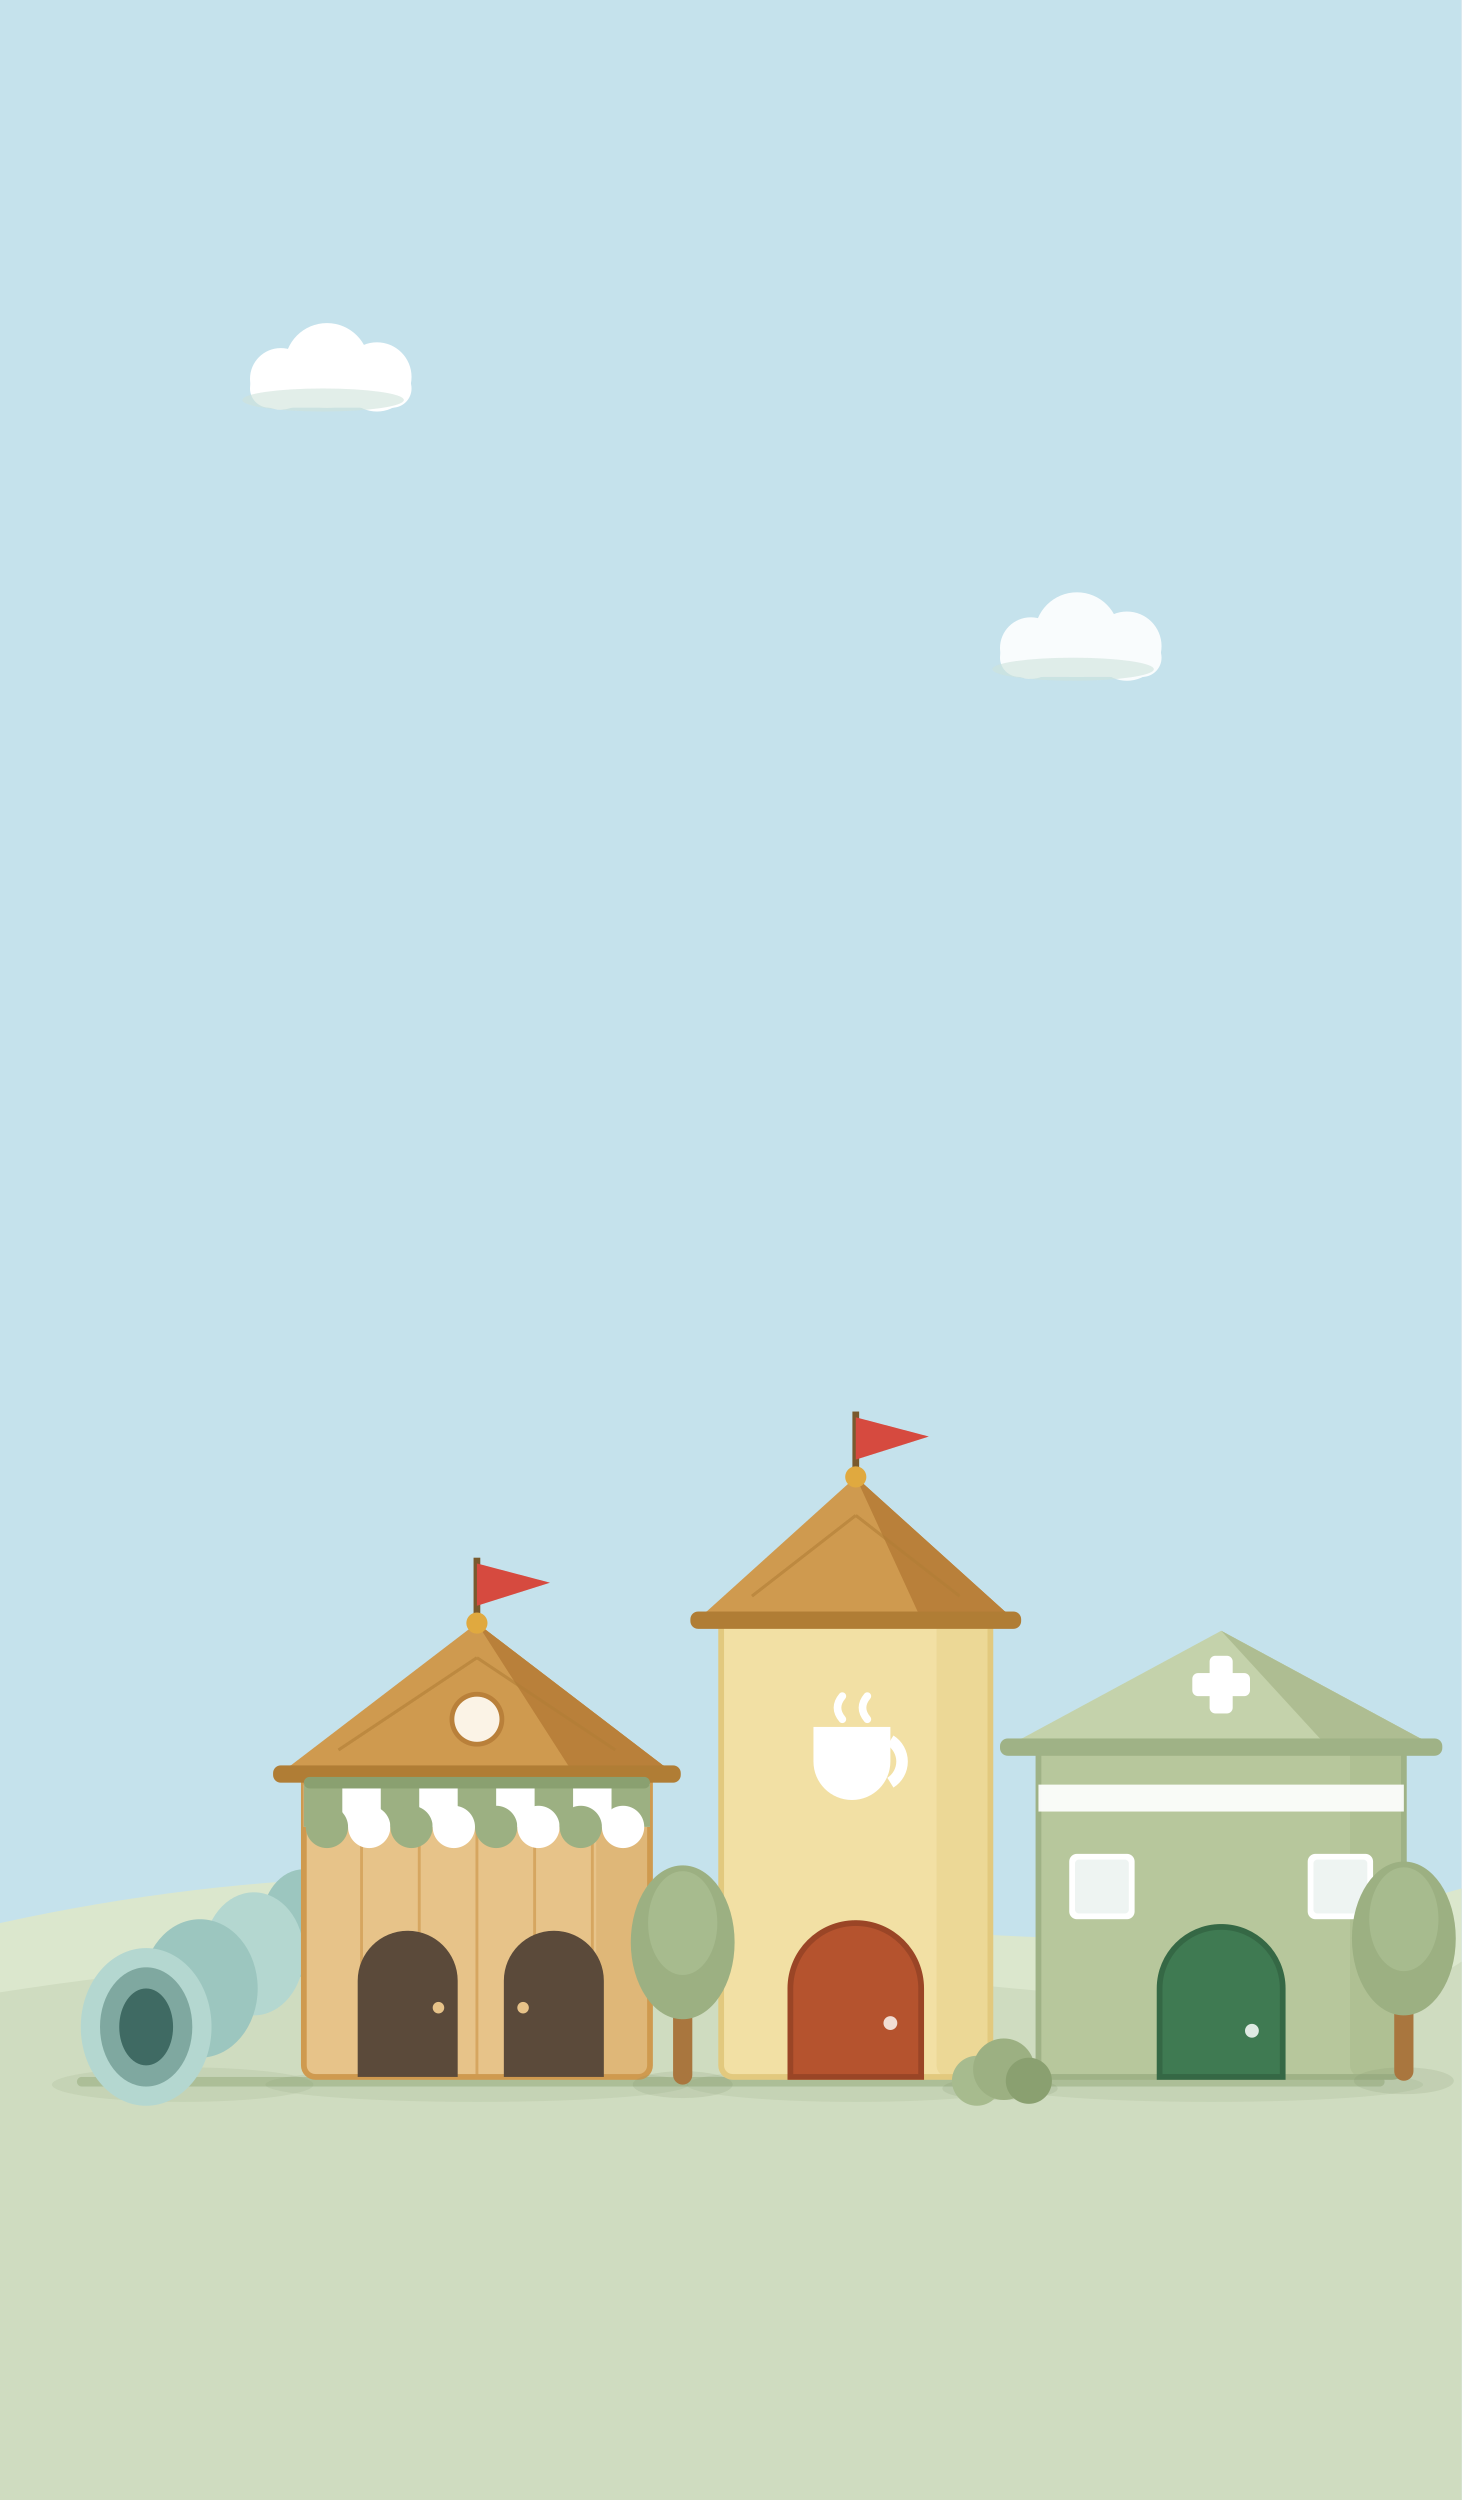
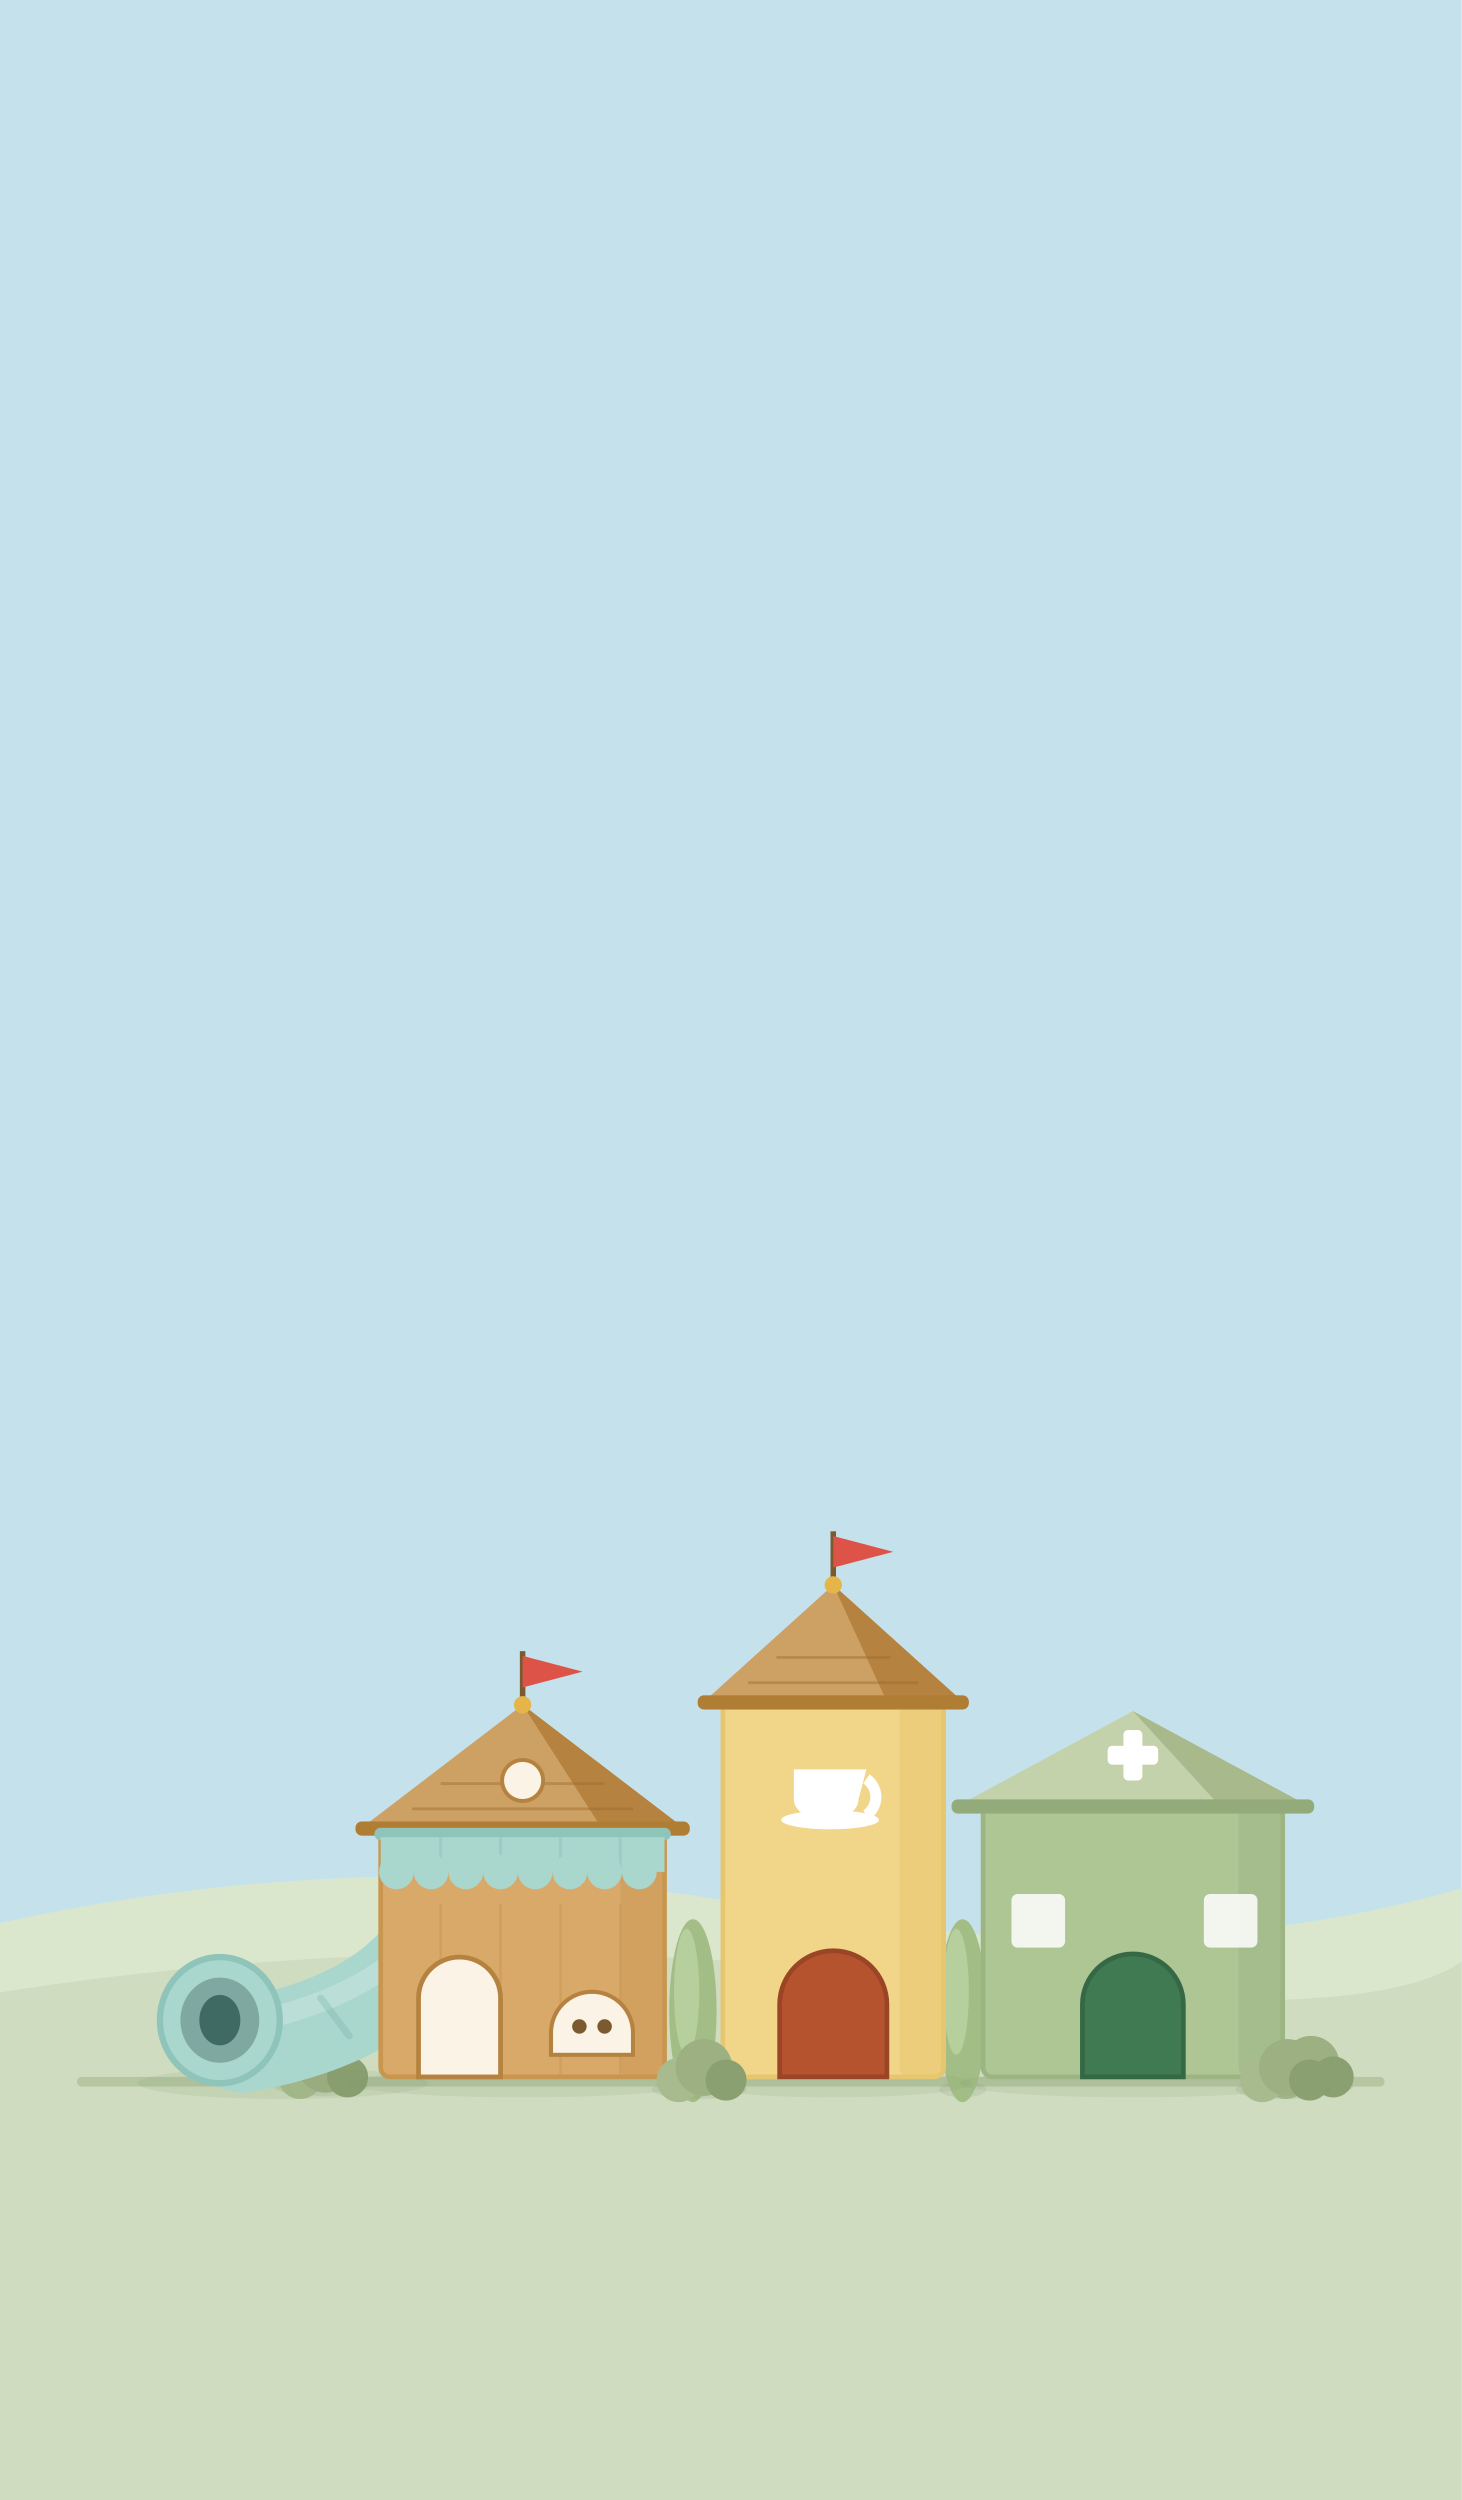
- <svg xmlns="http://www.w3.org/2000/svg" viewBox="0 -300 760 1300" role="img" aria-label="An illustrated little town for phones — a play tunnel, market, café tower and clinic, with trees and drifting clouds.">
+ <svg xmlns="http://www.w3.org/2000/svg" viewBox="0 -300 760 1300" role="img" aria-label="An illustrated little town for phones — a teal play slide, a market, a café tower and a clinic, with trees under a blue sky.">
  <defs>
    <g id="mtree">
-       <ellipse cx="0" cy="2" rx="26" ry="7" fill="#7a8f63" opacity="0.16" />
-       <rect x="-5" y="-48" width="10" height="50" rx="5" fill="#a9763e" />
-       <ellipse cx="0" cy="-72" rx="27" ry="40" fill="#9CB082" />
-       <ellipse cx="0" cy="-82" rx="18" ry="27" fill="#a7bb8e" />
+       <ellipse cx="0" cy="6" rx="15" ry="5" fill="#7a8f63" opacity="0.16" />
+       <ellipse cx="0" cy="-44" rx="15" ry="58" fill="#a3bd86" />
+       <ellipse cx="-4" cy="-56" rx="8" ry="40" fill="#b7ce9d" />
    </g>
    <g id="mbush">
-       <ellipse cx="0" cy="4" rx="30" ry="6" fill="#7a8f63" opacity="0.16" />
-       <circle cx="-12" cy="0" r="13" fill="#a7bb8e" />
-       <circle cx="2" cy="-6" r="16" fill="#9CB082" />
-       <circle cx="15" cy="0" r="12" fill="#8aa070" />
-     </g>
-     <g id="mcloud">
-       <circle cx="0" cy="0" r="22" fill="#fff" />
-       <circle cx="26" cy="6" r="18" fill="#fff" />
-       <circle cx="-24" cy="7" r="16" fill="#fff" />
-       <rect x="-40" y="2" width="84" height="20" rx="10" fill="#fff" />
-       <ellipse cx="-2" cy="18" rx="42" ry="6" fill="#cfe2da" opacity="0.6" />
+       <ellipse cx="0" cy="6" rx="30" ry="6" fill="#7a8f63" opacity="0.16" />
+       <circle cx="-13" cy="0" r="14" fill="#a7bb8e" />
+       <circle cx="3" cy="-8" r="18" fill="#9CB082" />
+       <circle cx="17" cy="0" r="13" fill="#8aa070" />
    </g>
  </defs>
  <rect x="0" y="-300" width="760" height="1300" fill="#c5e2ec" />
-   <use href="#mcloud" x="170" y="-110">
-     <animateTransform attributeName="transform" type="translate" values="0 0;38 0;0 0" dur="22s" repeatCount="indefinite" additive="sum" />
-   </use>
-   <use href="#mcloud" x="560" y="30" opacity="0.9">
-     <animateTransform attributeName="transform" type="translate" values="0 0;30 0;0 0" dur="28s" repeatCount="indefinite" additive="sum" />
-   </use>
  <path d="M0 700 Q200 656 400 692 T760 682 V1000 H0 Z" fill="#dbe7cd" />
  <path d="M0 736 Q230 700 470 728 T760 720 V1000 H0 Z" fill="#cfdcc0" />
-   <rect x="40" y="780" width="680" height="5" rx="2.5" fill="#9CB082" opacity="0.55" />
-   <g>
-     <ellipse cx="95" cy="784" rx="68" ry="9" fill="#7a8f63" opacity="0.12" />
-     <ellipse cx="158" cy="700" rx="22" ry="28" fill="#9cc6bf" />
-     <ellipse cx="132" cy="716" rx="26" ry="32" fill="#b4d7d0" />
-     <ellipse cx="104" cy="734" rx="30" ry="36" fill="#9cc6bf" />
-     <ellipse cx="76" cy="754" rx="34" ry="41" fill="#b4d7d0" />
-     <ellipse cx="76" cy="754" rx="24" ry="31" fill="#7FA8A0" />
-     <ellipse cx="76" cy="754" rx="14" ry="20" fill="#3f6a63" />
+   <rect x="40" y="780" width="680" height="5" rx="2.5" fill="#9CB082" opacity="0.5" />
+   <g transform="translate(380,780) scale(0.82) translate(-380,-780)">
+     <use href="#mtree" x="356" y="782" />
+     <use href="#mtree" x="527" y="782" />
+     <use href="#mbush" x="120" y="780" />
+     <use href="#mbush" x="745" y="780" />
+     <g>
+       <ellipse cx="96" cy="784" rx="92" ry="10" fill="#7a8f63" opacity="0.12" />
+       <path d="M196 684 C 176 726, 128 750, 70 760" fill="none" stroke="#a9d6cd" stroke-width="60" stroke-linecap="round" />
+       <path d="M192 675 C 176 708, 136 730, 90 742" fill="none" stroke="#c2e2db" stroke-width="13" stroke-linecap="round" opacity="0.75" />
+       <g stroke="#7fb8af" stroke-width="4.5" opacity="0.4" stroke-linecap="round">
+         <line x1="160" y1="708" x2="174" y2="736" />
+         <line x1="120" y1="730" x2="138" y2="754" />
+       </g>
+       <ellipse cx="56" cy="744" rx="38" ry="40" fill="#a9d6cd" />
+       <ellipse cx="56" cy="744" rx="38" ry="40" fill="none" stroke="#8fc4bb" stroke-width="4" />
+       <ellipse cx="56" cy="744" rx="25" ry="27" fill="#7fa8a0" />
+       <ellipse cx="56" cy="744" rx="13" ry="16" fill="#3f6a63" />
+     </g>
+     <g>
+       <ellipse cx="248" cy="784" rx="110" ry="9" fill="#7a8f63" opacity="0.12" />
+       <rect x="158" y="620" width="180" height="160" rx="6" fill="#d9a96a" />
+       <g stroke="#c8964f" stroke-width="1.6" opacity="0.5">
+         <line x1="196" y1="670" x2="196" y2="780" />
+         <line x1="234" y1="670" x2="234" y2="780" />
+         <line x1="272" y1="670" x2="272" y2="780" />
+         <line x1="310" y1="670" x2="310" y2="780" />
+       </g>
+       <rect x="310" y="620" width="28" height="160" rx="6" fill="#c8964f" opacity="0.4" />
+       <rect x="158" y="620" width="180" height="160" rx="6" fill="none" stroke="#c8964f" stroke-width="3" />
+       <polygon points="146,622 248,544 350,622" fill="#cda063" />
+       <polygon points="248,544 350,622 298,622" fill="#b5823f" />
+       <g stroke="#9c6c30" stroke-width="1.8" opacity="0.45">
+         <line x1="178" y1="610" x2="318" y2="610" />
+         <line x1="196" y1="594" x2="300" y2="594" />
+       </g>
+       <rect x="142" y="618" width="212" height="9" rx="4" fill="#b07d35" />
+       <circle cx="248" cy="592" r="13" fill="#fbf3e6" stroke="#b5823f" stroke-width="2.5" />
+       <line x1="248" y1="544" x2="248" y2="510" stroke="#7a5a2e" stroke-width="3.5" />
+       <circle cx="248" cy="544" r="5.5" fill="#e6b54a" />
+       <path d="M248 513 L286 523 L248 533 Z" fill="#de5347" />
+       <rect x="154" y="622" width="188" height="8" rx="4" fill="#8fc4bb" />
+       <rect x="158" y="628" width="180" height="22" fill="#a9d6cd" />
+       <g stroke="#8fc4bb" stroke-width="2" opacity="0.5">
+         <line x1="196" y1="628" x2="196" y2="650" />
+         <line x1="234" y1="628" x2="234" y2="650" />
+         <line x1="272" y1="628" x2="272" y2="650" />
+         <line x1="310" y1="628" x2="310" y2="650" />
+       </g>
+       <g fill="#a9d6cd">
+         <circle cx="168" cy="650" r="11" />
+         <circle cx="190" cy="650" r="11" />
+         <circle cx="212" cy="650" r="11" />
+         <circle cx="234" cy="650" r="11" />
+         <circle cx="256" cy="650" r="11" />
+         <circle cx="278" cy="650" r="11" />
+         <circle cx="300" cy="650" r="11" />
+         <circle cx="322" cy="650" r="11" />
+       </g>
+       <path d="M182 780 v-50 a26 26 0 0 1 52 0 v50 Z" fill="#fbf3e6" stroke="#b5823f" stroke-width="3" />
+       <path d="M266 766 v-14 a26 26 0 0 1 52 0 v14 Z" fill="#fbf3e6" stroke="#b5823f" stroke-width="2.6" />
+       <g fill="#7a5a2e">
+         <circle cx="284" cy="748" r="4.6" />
+         <circle cx="300" cy="748" r="4.6" />
+       </g>
+     </g>
+     <g>
+       <ellipse cx="445" cy="784" rx="88" ry="9" fill="#7a8f63" opacity="0.12" />
+       <rect x="375" y="540" width="140" height="240" rx="6" fill="#f1d588" />
+       <rect x="487" y="540" width="28" height="240" rx="6" fill="#e6c66e" opacity="0.5" />
+       <rect x="375" y="540" width="140" height="240" rx="6" fill="none" stroke="#e6c66e" stroke-width="3" />
+       <polygon points="363,542 445,468 527,542" fill="#cda063" />
+       <polygon points="445,468 527,542 479,542" fill="#b5823f" />
+       <g stroke="#9c6c30" stroke-width="1.8" opacity="0.45">
+         <line x1="391" y1="530" x2="499" y2="530" />
+         <line x1="409" y1="514" x2="481" y2="514" />
+       </g>
+       <rect x="359" y="538" width="172" height="9" rx="4" fill="#b07d35" />
+       <line x1="445" y1="468" x2="445" y2="434" stroke="#7a5a2e" stroke-width="3.5" />
+       <circle cx="445" cy="468" r="5.5" fill="#e6b54a" />
+       <path d="M445 437 L483 447 L445 457 Z" fill="#de5347" />
+       <g transform="translate(445,600)">
+         <path d="M-25 -15 H21 L16 4 a20 13 0 0 1 -41 0 Z" fill="#fff" />
+         <path d="M21 -9 a14 14 0 0 1 0 23" fill="none" stroke="#fff" stroke-width="7" />
+         <ellipse cx="-2" cy="17" rx="31" ry="6" fill="#fff" />
+       </g>
+       <path d="M411 780 v-46 a34 34 0 0 1 68 0 v46 Z" fill="#b5532e" />
+       <path d="M411 780 v-46 a34 34 0 0 1 68 0 v46 Z" fill="none" stroke="#9a4526" stroke-width="3" />
+     </g>
+     <g>
+       <ellipse cx="635" cy="784" rx="110" ry="9" fill="#7a8f63" opacity="0.12" />
+       <rect x="540" y="606" width="190" height="174" rx="6" fill="#aec594" />
+       <rect x="702" y="606" width="28" height="174" rx="6" fill="#9cb583" opacity="0.5" />
+       <rect x="540" y="606" width="190" height="174" rx="6" fill="none" stroke="#9cb583" stroke-width="3" />
+       <polygon points="524,608 635,548 746,608" fill="#c4d2ab" />
+       <polygon points="635,548 746,608 690,608" fill="#a8ba8c" />
+       <rect x="520" y="604" width="230" height="9" rx="4" fill="#93ab7a" />
+       <g transform="translate(635,576)" fill="#fff">
+         <rect x="-6" y="-16" width="12" height="32" rx="3" />
+         <rect x="-16" y="-6" width="32" height="12" rx="3" />
+       </g>
+       <path d="M603 780 v-46 a32 32 0 0 1 64 0 v46 Z" fill="#3f7a52" />
+       <path d="M603 780 v-46 a32 32 0 0 1 64 0 v46 Z" fill="none" stroke="#356845" stroke-width="3" />
+       <rect x="558" y="664" width="34" height="34" rx="4" fill="#fff" opacity="0.85" />
+       <rect x="680" y="664" width="34" height="34" rx="4" fill="#fff" opacity="0.85" />
+     </g>
+     <use href="#mbush" x="360" y="782" />
+     <use href="#mbush" x="730" y="782" />
  </g>
-   <g>
-     <ellipse cx="248" cy="784" rx="110" ry="9" fill="#7a8f63" opacity="0.12" />
-     <rect x="158" y="620" width="180" height="160" rx="6" fill="#e7c389" />
-     <g stroke="#cf9a4f" stroke-width="1.5" opacity="0.7">
-       <line x1="188" y1="620" x2="188" y2="780" />
-       <line x1="218" y1="620" x2="218" y2="780" />
-       <line x1="248" y1="620" x2="248" y2="780" />
-       <line x1="278" y1="620" x2="278" y2="780" />
-       <line x1="308" y1="620" x2="308" y2="780" />
-     </g>
-     <rect x="310" y="620" width="28" height="160" rx="6" fill="#d3a45f" opacity="0.4" />
-     <rect x="158" y="620" width="180" height="160" rx="6" fill="none" stroke="#cf9a4f" stroke-width="3" />
-     <polygon points="146,622 248,544 350,622" fill="#cf9a4f" />
-     <polygon points="248,544 350,622 298,622" fill="#b9803a" />
-     <g stroke="#b07d35" stroke-width="1.6" opacity="0.6">
-       <line x1="176" y1="610" x2="248" y2="562" />
-       <line x1="320" y1="610" x2="248" y2="562" />
-     </g>
-     <rect x="142" y="618" width="212" height="9" rx="4" fill="#b07d35" />
-     <circle cx="248" cy="594" r="13" fill="#fbf3e6" stroke="#b9803a" stroke-width="2.5" />
-     <line x1="248" y1="544" x2="248" y2="510" stroke="#7a5a2e" stroke-width="3.5" />
-     <circle cx="248" cy="544" r="5.5" fill="#E0A93F" />
-     <path d="M248 513 L286 523 L248 535 Z" fill="#D64A3F" />
-     <g>
-       <rect x="158" y="628" width="180" height="22" fill="#fff" />
-       <g fill="#9CB082">
-         <rect x="158" y="628" width="20" height="22" />
-         <rect x="198" y="628" width="20" height="22" />
-         <rect x="238" y="628" width="20" height="22" />
-         <rect x="278" y="628" width="20" height="22" />
-         <rect x="318" y="628" width="20" height="22" />
-       </g>
-       <g>
-         <circle cx="170" cy="650" r="11" fill="#9CB082" />
-         <circle cx="192" cy="650" r="11" fill="#fff" />
-         <circle cx="214" cy="650" r="11" fill="#9CB082" />
-         <circle cx="236" cy="650" r="11" fill="#fff" />
-         <circle cx="258" cy="650" r="11" fill="#9CB082" />
-         <circle cx="280" cy="650" r="11" fill="#fff" />
-         <circle cx="302" cy="650" r="11" fill="#9CB082" />
-         <circle cx="324" cy="650" r="11" fill="#fff" />
-       </g>
-       <rect x="158" y="624" width="180" height="6" rx="3" fill="#8aa070" />
-     </g>
-     <path d="M186 780 v-50 a26 26 0 0 1 52 0 v50 Z" fill="#5b4a3a" />
-     <circle cx="228" cy="744" r="3" fill="#e7c389" />
-     <path d="M262 780 v-50 a26 26 0 0 1 52 0 v50 Z" fill="#5b4a3a" />
-     <circle cx="272" cy="744" r="3" fill="#e7c389" />
-   </g>
-   <g>
-     <ellipse cx="445" cy="784" rx="88" ry="9" fill="#7a8f63" opacity="0.12" />
-     <rect x="375" y="540" width="140" height="240" rx="6" fill="#f2e0a4" />
-     <rect x="487" y="540" width="28" height="240" rx="6" fill="#e6d088" opacity="0.5" />
-     <rect x="375" y="540" width="140" height="240" rx="6" fill="none" stroke="#e2c97e" stroke-width="3" />
-     <polygon points="363,542 445,468 527,542" fill="#cf9a4f" />
-     <polygon points="445,468 527,542 479,542" fill="#b9803a" />
-     <g stroke="#b07d35" stroke-width="1.6" opacity="0.6">
-       <line x1="391" y1="530" x2="445" y2="488" />
-       <line x1="499" y1="530" x2="445" y2="488" />
-     </g>
-     <rect x="359" y="538" width="172" height="9" rx="4" fill="#b07d35" />
-     <line x1="445" y1="468" x2="445" y2="434" stroke="#7a5a2e" stroke-width="3.5" />
-     <circle cx="445" cy="468" r="5.5" fill="#E0A93F" />
-     <path d="M445 437 L483 447 L445 459 Z" fill="#D64A3F" />
-     <g transform="translate(445,612)">
-       <path d="M-22 -14 H18 V4 a20 20 0 0 1 -40 0 Z" fill="#fff" />
-       <path d="M18 -7 a13 13 0 0 1 0 22" fill="none" stroke="#fff" stroke-width="6" />
-       <path d="M-7 -30 q-5 6 0 12 M6 -30 q-5 6 0 12" stroke="#fff" stroke-width="4" fill="none" stroke-linecap="round" />
-     </g>
-     <path d="M411 780 v-46 a34 34 0 0 1 68 0 v46 Z" fill="#B5532E" />
-     <path d="M411 780 v-46 a34 34 0 0 1 68 0 v46 Z" fill="none" stroke="#9a4526" stroke-width="3" />
-     <circle cx="463" cy="752" r="3.6" fill="#f1ddd3" />
-   </g>
-   <g>
-     <ellipse cx="630" cy="784" rx="110" ry="9" fill="#7a8f63" opacity="0.12" />
-     <rect x="540" y="606" width="190" height="174" rx="6" fill="#b7c79c" />
-     <rect x="702" y="606" width="28" height="174" rx="6" fill="#a7b98a" opacity="0.5" />
-     <rect x="540" y="606" width="190" height="174" rx="6" fill="none" stroke="#9fb286" stroke-width="3" />
-     <polygon points="524,608 635,548 746,608" fill="#c4d2ab" />
-     <polygon points="635,548 746,608 690,608" fill="#aebd92" />
-     <rect x="520" y="604" width="230" height="9" rx="4" fill="#9fb286" />
-     <g transform="translate(635,576)" fill="#fff">
-       <rect x="-6" y="-15" width="12" height="30" rx="3" />
-       <rect x="-15" y="-6" width="30" height="12" rx="3" />
-     </g>
-     <rect x="540" y="628" width="190" height="14" fill="#fff" opacity="0.92" />
-     <path d="M603 780 v-46 a32 32 0 0 1 64 0 v46 Z" fill="#3f7a52" />
-     <path d="M603 780 v-46 a32 32 0 0 1 64 0 v46 Z" fill="none" stroke="#356845" stroke-width="3" />
-     <circle cx="651" cy="756" r="3.6" fill="#dfeae3" />
-     <rect x="556" y="664" width="34" height="34" rx="4" fill="#fff" />
-     <rect x="559" y="667" width="28" height="28" rx="2" fill="#eef4f2" />
-     <rect x="680" y="664" width="34" height="34" rx="4" fill="#fff" />
-     <rect x="683" y="667" width="28" height="28" rx="2" fill="#eef4f2" />
-   </g>
-   <use href="#mtree" x="355" y="782" />
-   <use href="#mbush" x="520" y="782" />
-   <use href="#mtree" x="730" y="780" />
</svg>
